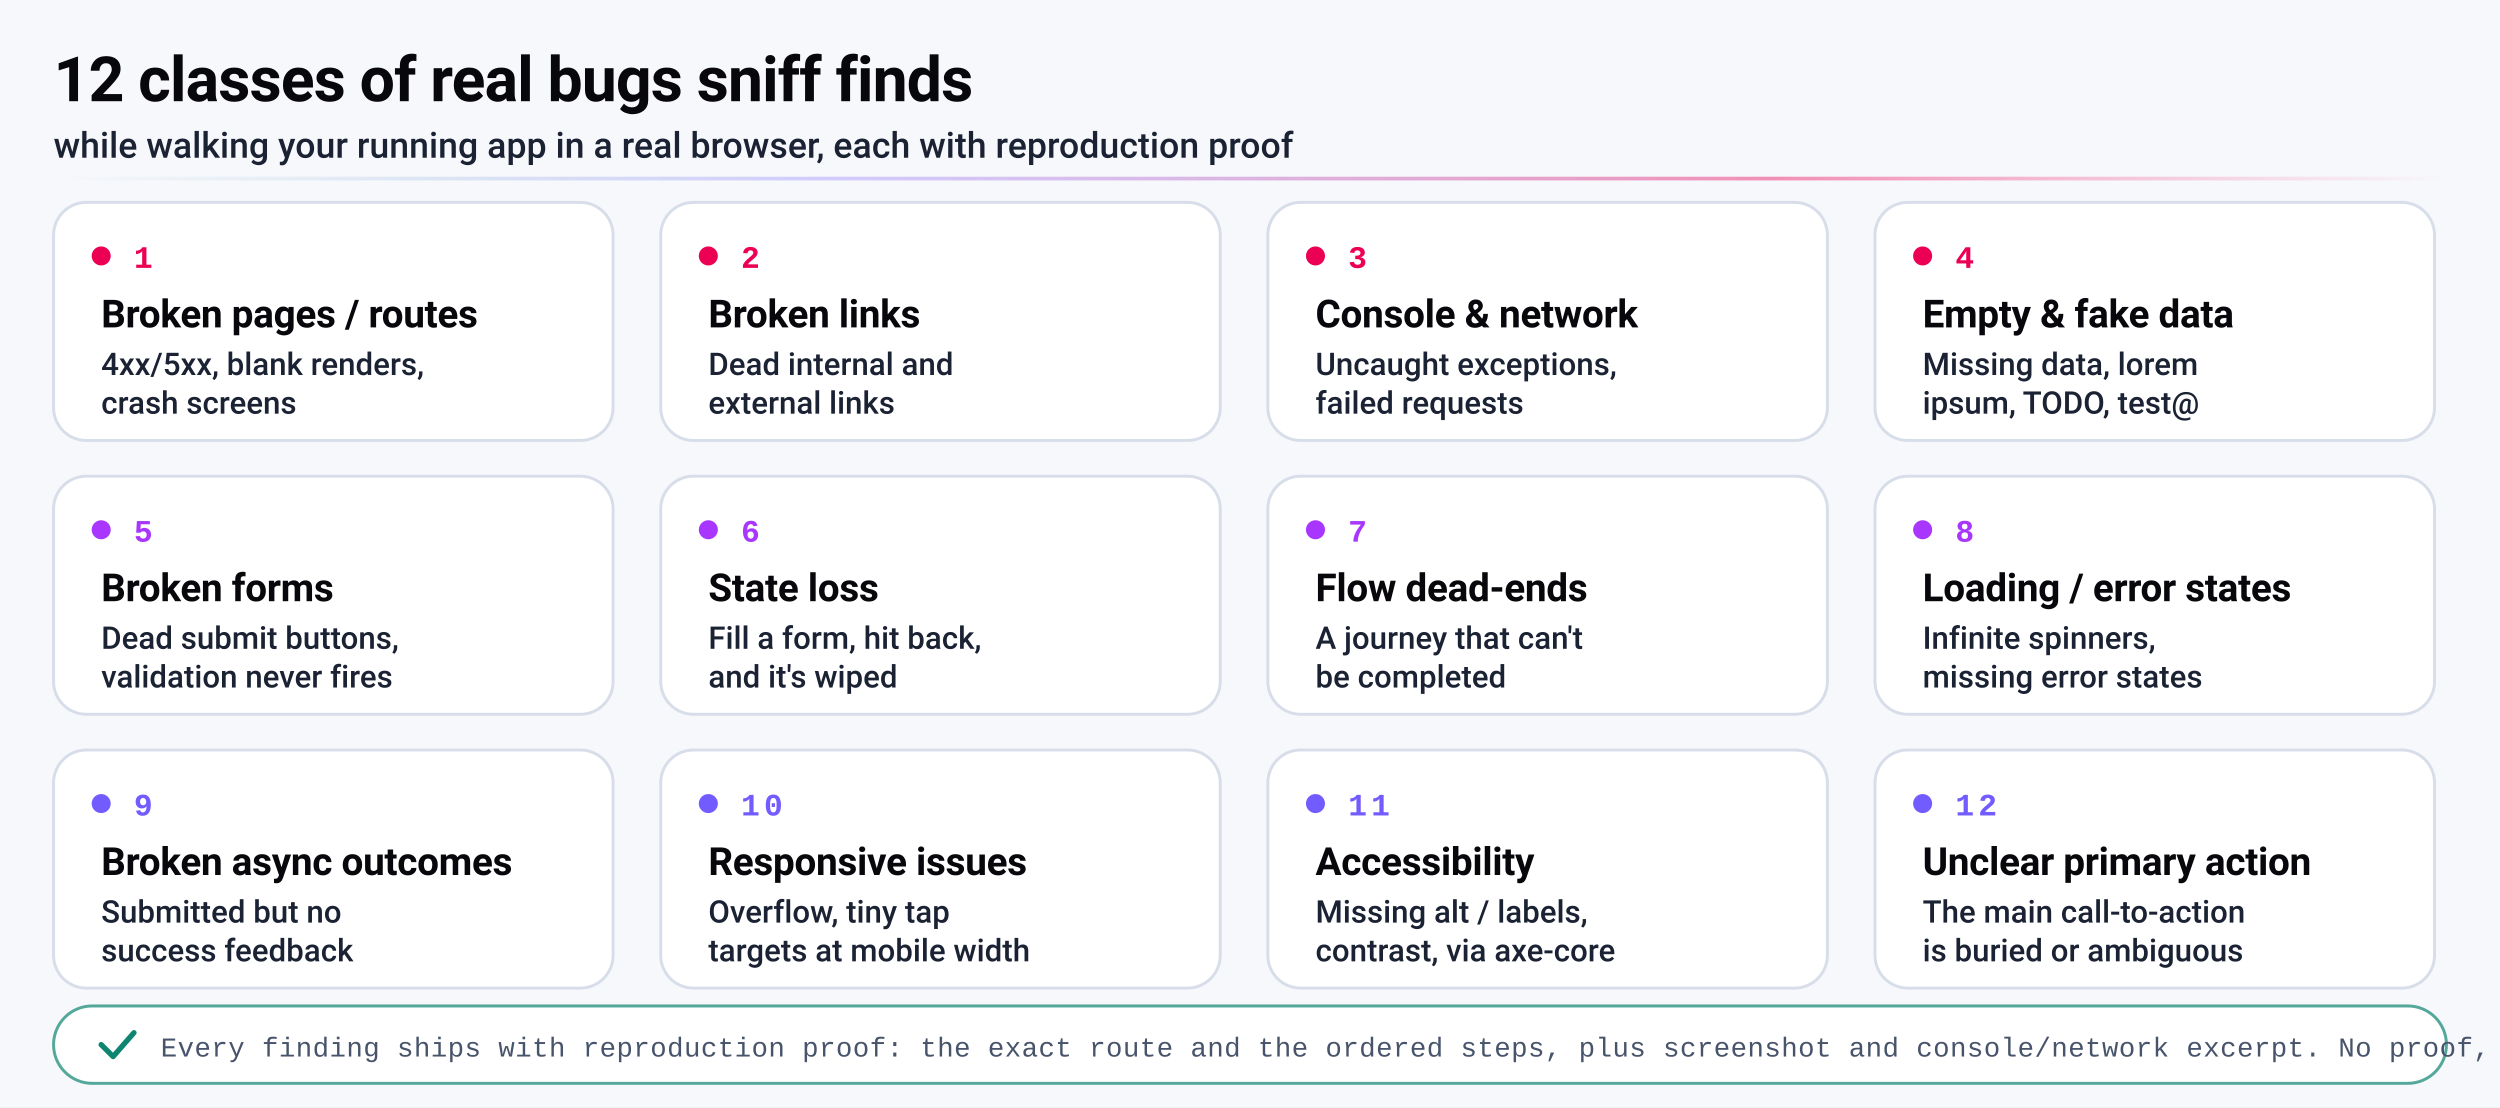
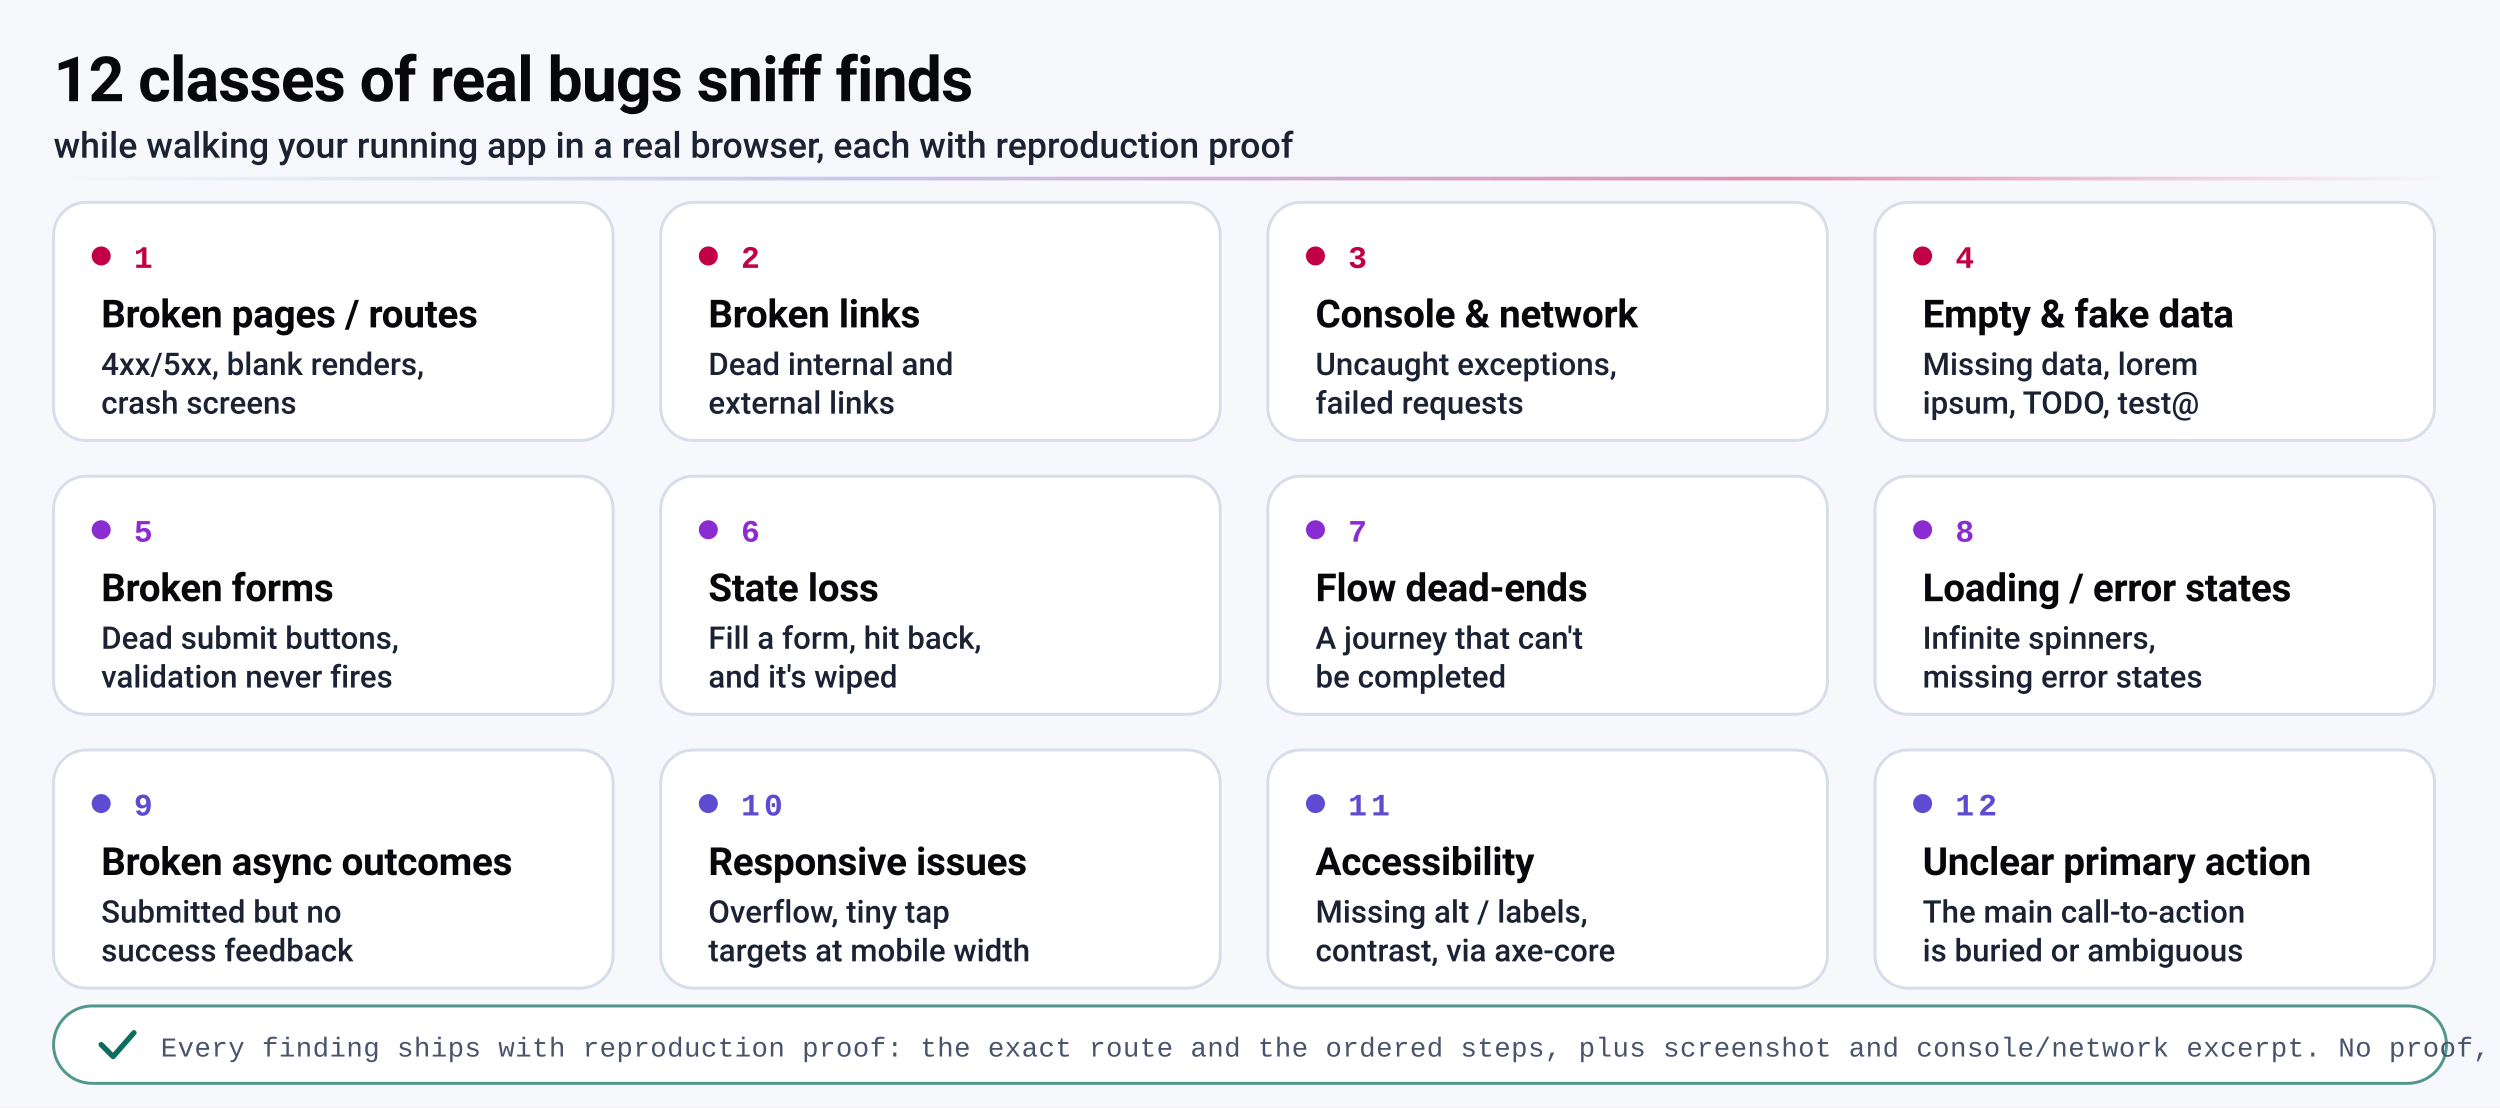
<svg xmlns="http://www.w3.org/2000/svg" viewBox="0 0 840 372" fill="none" role="img" aria-label="The 12 classes of real bugs sniff finds while walking your running app">
  <defs>
    <linearGradient id="brand" x1="0" y1="0" x2="1" y2="0.25" gradientUnits="objectBoundingBox">
-       <stop offset="0%" stop-color="#EB0054" />
-       <stop offset="100%" stop-color="#A836FF" />
-       <animateTransform attributeName="gradientTransform" type="translate" values="-0.1 0; 0.1 0; -0.1 0" dur="18s" repeatCount="indefinite" />
+       <stop class="v2d1" offset="0%" stop-color="#C10045" />
+       <stop class="v2d2" offset="100%" stop-color="#8A2CD1" />
    </linearGradient>
    <linearGradient id="topline" gradientUnits="userSpaceOnUse" x1="18" y1="60" x2="822" y2="60">
-       <stop offset="0%" stop-color="#00819C" stop-opacity="0" />
-       <stop offset="32%" stop-color="#725BFF" stop-opacity="0.28" />
-       <stop offset="72%" stop-color="#EB0054" stop-opacity="0.42" />
-       <stop offset="100%" stop-color="#EB0054" stop-opacity="0" />
+       <stop offset="0%" stop-color="#006A80" stop-opacity="0" />
+       <stop offset="32%" stop-color="#5D4BD1" stop-opacity="0.28" />
+       <stop offset="72%" stop-color="#C10045" stop-opacity="0.42" />
+       <stop offset="100%" stop-color="#C10045" stop-opacity="0" />
    </linearGradient>
  </defs>
  <style>
    .disp { font-family: system-ui, -apple-system, 'Segoe UI', Roboto, 'Helvetica Neue', Arial, sans-serif; }
    .mono { font-family: ui-monospace, SFMono-Regular, 'SF Mono', Menlo, Consolas, 'Liberation Mono', monospace; }
    .h1   { font-size: 21px; font-weight: 700; letter-spacing: -0.3px; fill: #07070C; }
    .h2   { font-size: 12px; font-weight: 500; fill: #1A2233; }
    .num  { font-size: 10.5px; font-weight: 600; letter-spacing: 1.4px; }
    .ct   { font-size: 13px; font-weight: 700; letter-spacing: -0.1px; fill: #07070C; }
    .cd   { font-size: 10.5px; font-weight: 500; fill: #1A2233; }
    .foot { font-size: 9.2px; letter-spacing: 0.15px; fill: #48546B; }

    @keyframes pip { 0%,100% { opacity: 0.45; } 50% { opacity: 1; } }
    .p1  { animation: pip 5s ease-in-out infinite 0.0s; }
    .p2  { animation: pip 5s ease-in-out infinite 0.18s; }
    .p3  { animation: pip 5s ease-in-out infinite 0.36s; }
    .p4  { animation: pip 5s ease-in-out infinite 0.54s; }
    .p5  { animation: pip 5s ease-in-out infinite 0.72s; }
    .p6  { animation: pip 5s ease-in-out infinite 0.9s; }
    .p7  { animation: pip 5s ease-in-out infinite 1.08s; }
    .p8  { animation: pip 5s ease-in-out infinite 1.26s; }
    .p9  { animation: pip 5s ease-in-out infinite 1.44s; }
    .p10 { animation: pip 5s ease-in-out infinite 1.62s; }
    .p11 { animation: pip 5s ease-in-out infinite 1.8s; }
    .p12 { animation: pip 5s ease-in-out infinite 1.98s; }

    @keyframes rise { from { opacity: 0; transform: translateY(6px); } to { opacity: 1; transform: translateY(0); } }
    .c1  { animation: rise 0.6s ease-out 0.25s both; }
    .c2  { animation: rise 0.6s ease-out 0.36s both; }
    .c3  { animation: rise 0.6s ease-out 0.47s both; }
    .c4  { animation: rise 0.6s ease-out 0.58s both; }
    .c5  { animation: rise 0.6s ease-out 0.69s both; }
    .c6  { animation: rise 0.6s ease-out 0.8s both; }
    .c7  { animation: rise 0.6s ease-out 0.91s both; }
    .c8  { animation: rise 0.6s ease-out 1.02s both; }
    .c9  { animation: rise 0.6s ease-out 1.13s both; }
    .c10 { animation: rise 0.6s ease-out 1.24s both; }
    .c11 { animation: rise 0.6s ease-out 1.35s both; }
    .c12 { animation: rise 0.6s ease-out 1.46s both; }
    .cf  { animation: rise 0.6s ease-out 1.75s both; }

    @media (prefers-reduced-motion: reduce) { * { animation: none !important; } }
+       @keyframes v2-d1 { 0%,100% { stop-color:#EB0054; } 50% { stop-color:#A836FF; } }
+     .v2d1 { animation: v2-d1 16s ease-in-out infinite; }
+     @keyframes v2-d2 { 0%,100% { stop-color:#A836FF; } 50% { stop-color:#EB0054; } }
+     .v2d2 { animation: v2-d2 16s ease-in-out infinite; }
  </style>
  <rect width="840" height="372" fill="#F7F8FB" />
  <text class="disp h1" x="18" y="34">12 classes of real bugs sniff finds</text>
  <text class="disp h2" x="18" y="53">while walking your running app in a real browser, each with reproduction proof</text>
  <line x1="18" y1="60" x2="822" y2="60" stroke="url(#topline)" stroke-width="1.25" />
  <g class="c1">
    <rect x="18" y="68" width="188" height="80" rx="11" fill="#FFFFFF" stroke="#D8DEE9" stroke-width="1" />
-     <circle class="p1" cx="34" cy="86" r="3.2" fill="#EB0054" />
-     <text class="mono num" x="45" y="90" fill="#EB0054">1</text>
+     <circle class="p1" cx="34" cy="86" r="3.2" fill="#C10045" />
+     <text class="mono num" x="45" y="90" fill="#C10045">1</text>
    <text class="disp ct" x="34" y="110">Broken pages / routes</text>
    <text class="disp cd" x="34" y="126">4xx/5xx, blank renders,</text>
    <text class="disp cd" x="34" y="139">crash screens</text>
  </g>
  <g class="c2">
    <rect x="222" y="68" width="188" height="80" rx="11" fill="#FFFFFF" stroke="#D8DEE9" stroke-width="1" />
-     <circle class="p2" cx="238" cy="86" r="3.2" fill="#EB0054" />
-     <text class="mono num" x="249" y="90" fill="#EB0054">2</text>
+     <circle class="p2" cx="238" cy="86" r="3.2" fill="#C10045" />
+     <text class="mono num" x="249" y="90" fill="#C10045">2</text>
    <text class="disp ct" x="238" y="110">Broken links</text>
    <text class="disp cd" x="238" y="126">Dead internal and</text>
    <text class="disp cd" x="238" y="139">external links</text>
  </g>
  <g class="c3">
    <rect x="426" y="68" width="188" height="80" rx="11" fill="#FFFFFF" stroke="#D8DEE9" stroke-width="1" />
-     <circle class="p3" cx="442" cy="86" r="3.2" fill="#EB0054" />
-     <text class="mono num" x="453" y="90" fill="#EB0054">3</text>
+     <circle class="p3" cx="442" cy="86" r="3.2" fill="#C10045" />
+     <text class="mono num" x="453" y="90" fill="#C10045">3</text>
    <text class="disp ct" x="442" y="110">Console &amp; network</text>
    <text class="disp cd" x="442" y="126">Uncaught exceptions,</text>
    <text class="disp cd" x="442" y="139">failed requests</text>
  </g>
  <g class="c4">
    <rect x="630" y="68" width="188" height="80" rx="11" fill="#FFFFFF" stroke="#D8DEE9" stroke-width="1" />
-     <circle class="p4" cx="646" cy="86" r="3.2" fill="#EB0054" />
-     <text class="mono num" x="657" y="90" fill="#EB0054">4</text>
+     <circle class="p4" cx="646" cy="86" r="3.2" fill="#C10045" />
+     <text class="mono num" x="657" y="90" fill="#C10045">4</text>
    <text class="disp ct" x="646" y="110">Empty &amp; fake data</text>
    <text class="disp cd" x="646" y="126">Missing data, lorem</text>
    <text class="disp cd" x="646" y="139">ipsum, TODO, test@</text>
  </g>
  <g class="c5">
    <rect x="18" y="160" width="188" height="80" rx="11" fill="#FFFFFF" stroke="#D8DEE9" stroke-width="1" />
-     <circle class="p5" cx="34" cy="178" r="3.2" fill="#A836FF" />
-     <text class="mono num" x="45" y="182" fill="#A836FF">5</text>
+     <circle class="p5" cx="34" cy="178" r="3.2" fill="#8A2CD1" />
+     <text class="mono num" x="45" y="182" fill="#8A2CD1">5</text>
    <text class="disp ct" x="34" y="202">Broken forms</text>
    <text class="disp cd" x="34" y="218">Dead submit buttons,</text>
    <text class="disp cd" x="34" y="231">validation never fires</text>
  </g>
  <g class="c6">
    <rect x="222" y="160" width="188" height="80" rx="11" fill="#FFFFFF" stroke="#D8DEE9" stroke-width="1" />
-     <circle class="p6" cx="238" cy="178" r="3.2" fill="#A836FF" />
-     <text class="mono num" x="249" y="182" fill="#A836FF">6</text>
+     <circle class="p6" cx="238" cy="178" r="3.2" fill="#8A2CD1" />
+     <text class="mono num" x="249" y="182" fill="#8A2CD1">6</text>
    <text class="disp ct" x="238" y="202">State loss</text>
    <text class="disp cd" x="238" y="218">Fill a form, hit back,</text>
    <text class="disp cd" x="238" y="231">and it's wiped</text>
  </g>
  <g class="c7">
    <rect x="426" y="160" width="188" height="80" rx="11" fill="#FFFFFF" stroke="#D8DEE9" stroke-width="1" />
-     <circle class="p7" cx="442" cy="178" r="3.2" fill="#A836FF" />
-     <text class="mono num" x="453" y="182" fill="#A836FF">7</text>
+     <circle class="p7" cx="442" cy="178" r="3.2" fill="#8A2CD1" />
+     <text class="mono num" x="453" y="182" fill="#8A2CD1">7</text>
    <text class="disp ct" x="442" y="202">Flow dead-ends</text>
    <text class="disp cd" x="442" y="218">A journey that can't</text>
    <text class="disp cd" x="442" y="231">be completed</text>
  </g>
  <g class="c8">
    <rect x="630" y="160" width="188" height="80" rx="11" fill="#FFFFFF" stroke="#D8DEE9" stroke-width="1" />
-     <circle class="p8" cx="646" cy="178" r="3.2" fill="#A836FF" />
-     <text class="mono num" x="657" y="182" fill="#A836FF">8</text>
+     <circle class="p8" cx="646" cy="178" r="3.2" fill="#8A2CD1" />
+     <text class="mono num" x="657" y="182" fill="#8A2CD1">8</text>
    <text class="disp ct" x="646" y="202">Loading / error states</text>
    <text class="disp cd" x="646" y="218">Infinite spinners,</text>
    <text class="disp cd" x="646" y="231">missing error states</text>
  </g>
  <g class="c9">
    <rect x="18" y="252" width="188" height="80" rx="11" fill="#FFFFFF" stroke="#D8DEE9" stroke-width="1" />
-     <circle class="p9" cx="34" cy="270" r="3.2" fill="#725BFF" />
-     <text class="mono num" x="45" y="274" fill="#725BFF">9</text>
+     <circle class="p9" cx="34" cy="270" r="3.2" fill="#5D4BD1" />
+     <text class="mono num" x="45" y="274" fill="#5D4BD1">9</text>
    <text class="disp ct" x="34" y="294">Broken async outcomes</text>
    <text class="disp cd" x="34" y="310">Submitted but no</text>
    <text class="disp cd" x="34" y="323">success feedback</text>
  </g>
  <g class="c10">
    <rect x="222" y="252" width="188" height="80" rx="11" fill="#FFFFFF" stroke="#D8DEE9" stroke-width="1" />
-     <circle class="p10" cx="238" cy="270" r="3.2" fill="#725BFF" />
-     <text class="mono num" x="249" y="274" fill="#725BFF">10</text>
+     <circle class="p10" cx="238" cy="270" r="3.2" fill="#5D4BD1" />
+     <text class="mono num" x="249" y="274" fill="#5D4BD1">10</text>
    <text class="disp ct" x="238" y="294">Responsive issues</text>
    <text class="disp cd" x="238" y="310">Overflow, tiny tap</text>
    <text class="disp cd" x="238" y="323">targets at mobile width</text>
  </g>
  <g class="c11">
    <rect x="426" y="252" width="188" height="80" rx="11" fill="#FFFFFF" stroke="#D8DEE9" stroke-width="1" />
-     <circle class="p11" cx="442" cy="270" r="3.2" fill="#725BFF" />
-     <text class="mono num" x="453" y="274" fill="#725BFF">11</text>
+     <circle class="p11" cx="442" cy="270" r="3.2" fill="#5D4BD1" />
+     <text class="mono num" x="453" y="274" fill="#5D4BD1">11</text>
    <text class="disp ct" x="442" y="294">Accessibility</text>
    <text class="disp cd" x="442" y="310">Missing alt / labels,</text>
    <text class="disp cd" x="442" y="323">contrast, via axe-core</text>
  </g>
  <g class="c12">
    <rect x="630" y="252" width="188" height="80" rx="11" fill="#FFFFFF" stroke="#D8DEE9" stroke-width="1" />
-     <circle class="p12" cx="646" cy="270" r="3.2" fill="#725BFF" />
-     <text class="mono num" x="657" y="274" fill="#725BFF">12</text>
+     <circle class="p12" cx="646" cy="270" r="3.2" fill="#5D4BD1" />
+     <text class="mono num" x="657" y="274" fill="#5D4BD1">12</text>
    <text class="disp ct" x="646" y="294">Unclear primary action</text>
    <text class="disp cd" x="646" y="310">The main call-to-action</text>
    <text class="disp cd" x="646" y="323">is buried or ambiguous</text>
  </g>
  <g class="cf">
-     <rect x="18" y="338" width="804" height="26" rx="13" fill="#FFFFFF" stroke="#0E8571" stroke-opacity="0.7" stroke-width="1" />
-     <path d="M34 351 l4 4 l7 -8" stroke="#0E8571" stroke-width="1.8" fill="none" stroke-linecap="round" stroke-linejoin="round" />
-     <text class="mono foot" x="54" y="355" fill="#0E8571">Every finding ships with reproduction proof: the exact route and the ordered steps, plus screenshot and console/network excerpt. No proof, no finding.</text>
+     <rect x="18" y="338" width="804" height="26" rx="13" fill="#FFFFFF" stroke="#0B6D5D" stroke-opacity="0.7" stroke-width="1" />
+     <path d="M34 351 l4 4 l7 -8" stroke="#0B6D5D" stroke-width="1.8" fill="none" stroke-linecap="round" stroke-linejoin="round" />
+     <text class="mono foot" x="54" y="355" fill="#0B6D5D">Every finding ships with reproduction proof: the exact route and the ordered steps, plus screenshot and console/network excerpt. No proof, no finding.</text>
  </g>
</svg>
